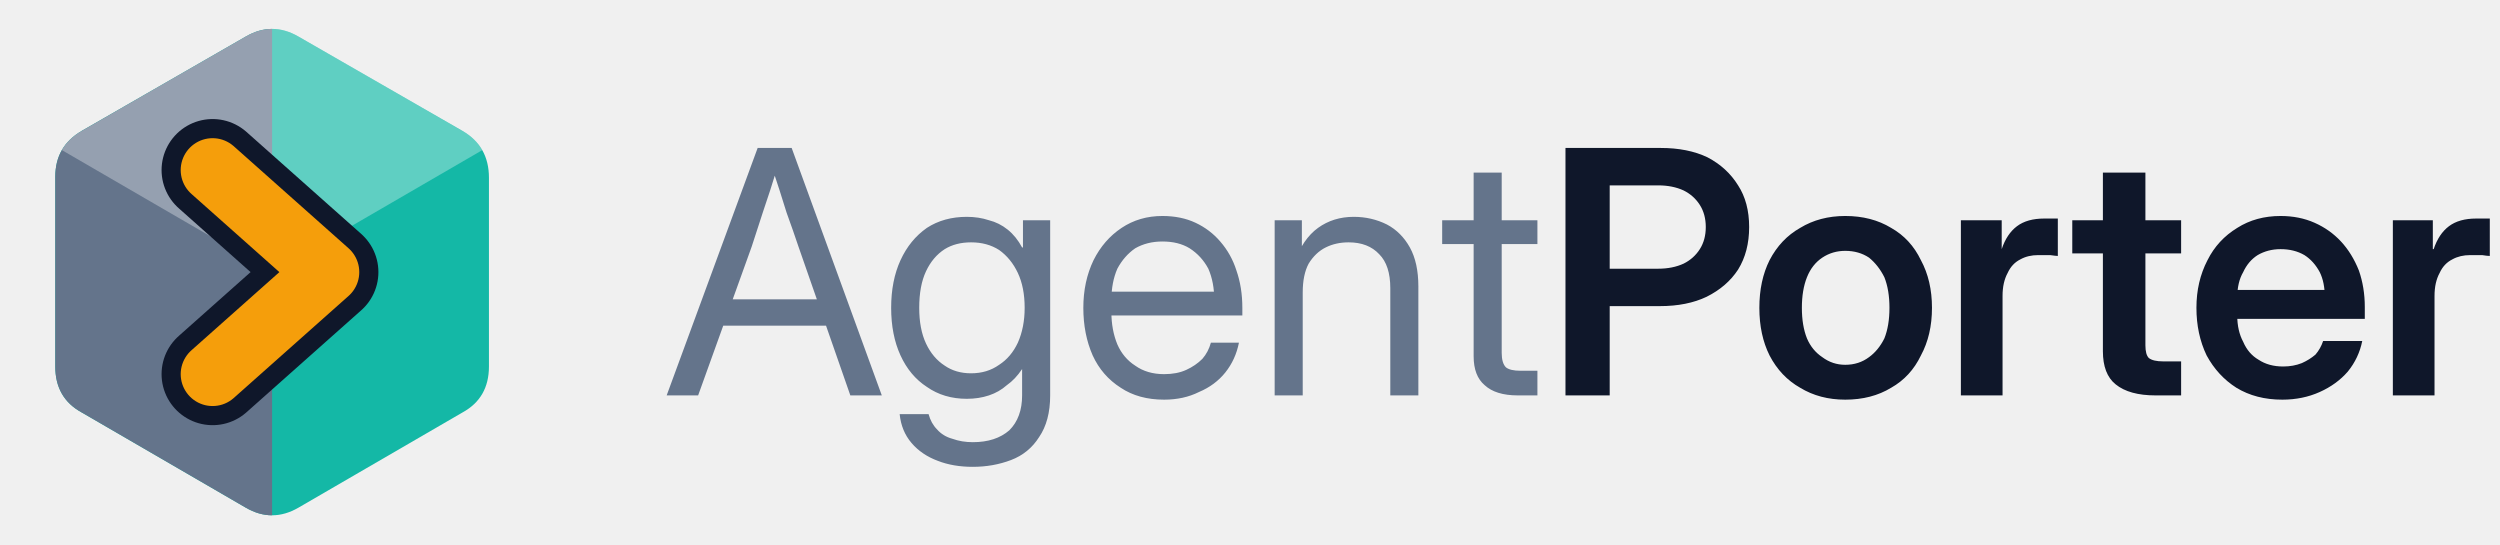
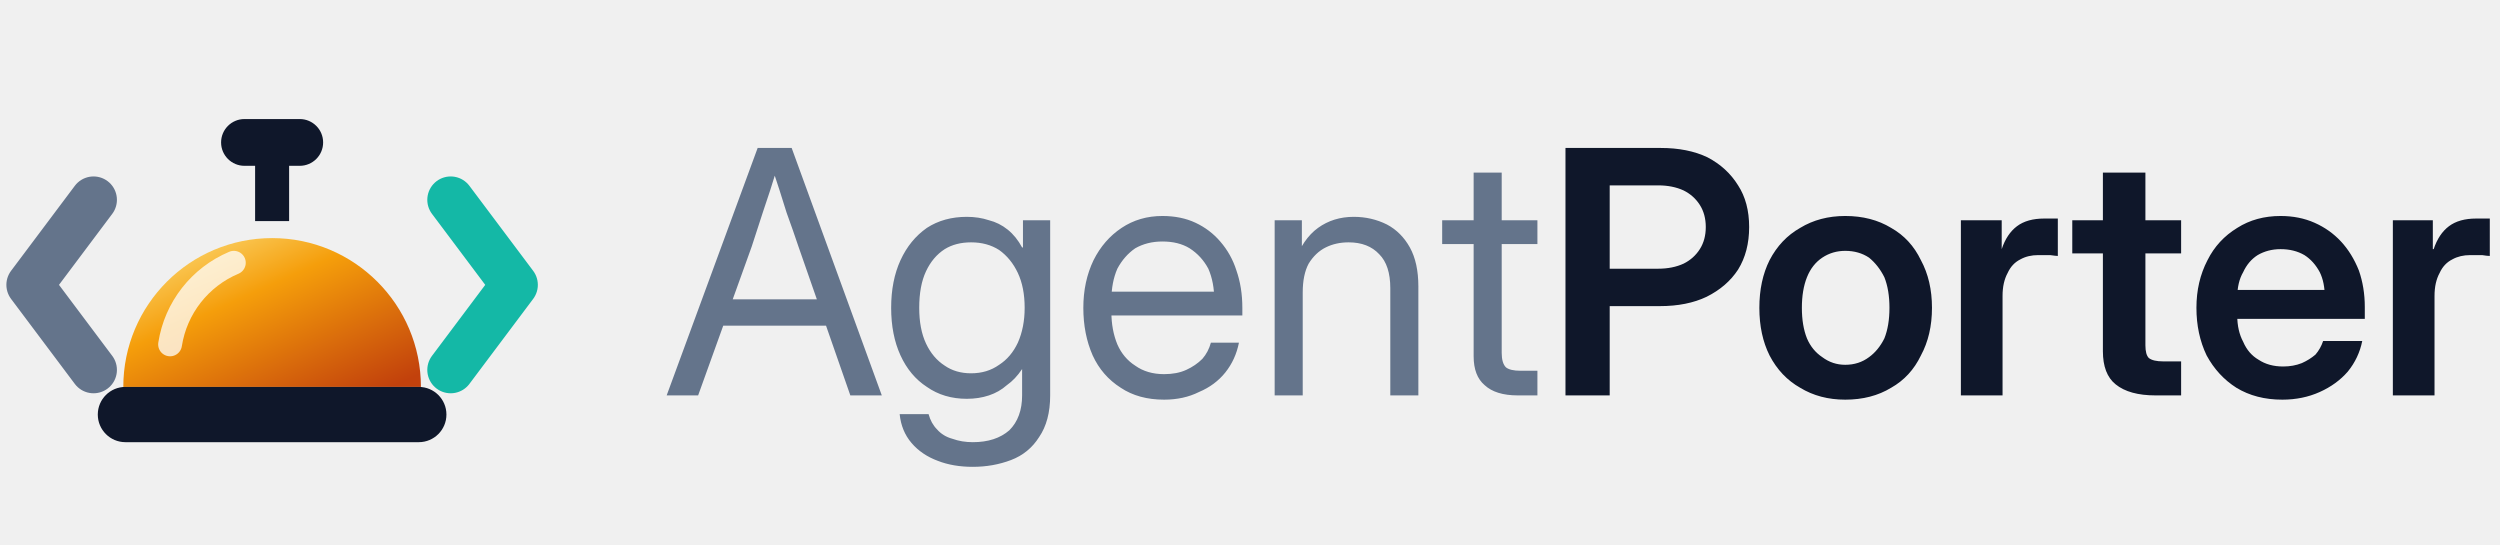
<svg xmlns="http://www.w3.org/2000/svg" viewBox="0 0 294 64" width="294" height="64" role="img" aria-labelledby="t">
-   <clipPath id="lh">
-     <path d="M28.9 4.3Q32 2.5 35.1 4.3L54.4 15.4Q57.5 17.2 57.5 20.9L57.5 43.1Q57.5 46.8 54.4 48.5L35.1 59.7Q32 61.5 28.9 59.7L9.6 48.5Q6.5 46.8 6.5 43.1L6.5 20.8Q6.5 17.2 9.6 15.4Z" />
-   </clipPath>
-   <g clip-path="url(#lh)">
-     <path fill="#14B8A6" d="M0 0h64v64H0z" />
-     <path fill="#64748B" d="M0 0h32v64H0z" />
-     <path fill="#fff" fill-opacity=".32" d="M32 2.5L57.5 17.2 32 32 6.5 17.2Z" />
+   <defs>
+     <linearGradient id="ll" x1="0" y1="0" x2=".9" y2="1">
+       <stop offset="0" stop-color="#FDE68A" />
+       <stop offset=".42" stop-color="#F59E0B" />
+       <stop offset="1" stop-color="#C2410C" />
+     </linearGradient>
+   </defs>
+   <g fill="none" stroke-linecap="round" stroke-linejoin="round" stroke-width="5.5">
+     <path stroke="#64748B" d="M11 23.5 3.5 33.5 11 43.5" />
+     <path stroke="#14B8A6" d="M53 23.5 60.5 33.5 53 43.5" />
  </g>
-   <g fill="none" stroke-linecap="round" stroke-linejoin="round">
-     <path stroke="#0F172A" stroke-width="12" d="M25 20 38.5 32 25 44" />
-     <path stroke="#F59E0B" stroke-width="7.5" d="M25 20 38.5 32 25 44" />
-   </g>
+   <path fill="#0F172A" d="M30 18h4v8h-4z" />
+   <rect x="26" y="14" width="12" height="5.5" rx="2.75" fill="#0F172A" />
+   <path d="M14.5 45.5a17.5 17.5 0 0 1 35 0z" fill="url(#ll)" />
+   <path d="M20 40.5a12.5 12.5 0 0 1 7.5-9.6" fill="none" stroke="#fff" stroke-opacity=".75" stroke-width="2.8" stroke-linecap="round" />
+   <rect x="11.5" y="45.5" width="41" height="6.5" rx="3.25" fill="#0F172A" />
  <g transform="translate(78 46.5)">
    <path fill="#64748B" d="m.4 0l10.7-29.1h4l10.6 29.1h-3.7l-6.1-17.5q-.6-1.8-1.4-4-.7-2.3-1.9-5.9h1q-1.1 3.6-1.9 5.9-.7 2.2-1.3 4l-6.3 17.5zm5.5-8.2v-3.1h14.3v3.1zm30.5 16.6q-2.3 0-4.1-.7-1.9-.7-3.1-2.1-1.2-1.4-1.4-3.4h3.4q.3 1.1 1 1.8.7.8 1.8 1.1 1.1.4 2.4.4 2.7 0 4.3-1.4 1.5-1.5 1.5-4.1v-3.1q-.8 1.2-1.8 1.9-.9.8-2.1 1.2-1.2.4-2.6.4-2.7 0-4.7-1.4-2-1.3-3.1-3.7-1.1-2.4-1.1-5.6 0-3.2 1.1-5.6 1.1-2.4 3.1-3.8 2-1.3 4.7-1.3 1.4 0 2.6.4 1.2.3 2.2 1.1 1 .8 1.7 2.1h.1v-3.2h3.2v20.6q0 3-1.3 4.9-1.2 1.9-3.3 2.7-2.1.8-4.5.8zm-.2-11q1.9 0 3.3-1 1.4-.9 2.2-2.6.8-1.8.8-4.1 0-2.4-.8-4.1-.8-1.7-2.2-2.7-1.4-.9-3.3-.9-1.8 0-3.1.8-1.4.9-2.2 2.6-.8 1.7-.8 4.3 0 2.5.8 4.2.8 1.7 2.2 2.6 1.3.9 3.1.9zm22.7 3.1q-3 0-5.1-1.4-2.2-1.4-3.3-3.8-1.1-2.5-1.1-5.6 0-3.1 1.2-5.6 1.2-2.4 3.3-3.8 2.1-1.4 4.8-1.4 2.2 0 3.9.8 1.7.8 2.9 2.2 1.3 1.5 1.9 3.4.7 2 .7 4.4v.9h-17v-2.8h15.1l-1.4 1q0-2.1-.7-3.7-.8-1.5-2.2-2.4-1.3-.8-3.2-.8-1.8 0-3.2.8-1.3.9-2.1 2.4-.7 1.6-.7 3.7v1.4q0 2.1.7 3.8.7 1.6 2.1 2.5 1.4 1 3.4 1 1.5 0 2.6-.5 1.1-.5 1.9-1.3.7-.8 1-1.9h3.3q-.4 2-1.6 3.5-1.2 1.5-3.1 2.3-1.8.9-4.1.9zm16.3-12.6v12.1h-3.3v-20.6h3.2v5h-.9q1-2.8 2.8-4.1 1.8-1.3 4.2-1.3 2.1 0 3.9.9 1.7.9 2.7 2.7 1 1.8 1 4.6v12.8h-3.3v-12.6q0-2.7-1.3-4-1.3-1.4-3.6-1.4-1.5 0-2.7.6-1.2.6-2 1.9-.7 1.3-.7 3.4zm27.6-8.5v2.8h-11.2v-2.8zm-7.5-5.6h3.3v21.2q0 1.2.5 1.7.5.4 1.7.4.5 0 1 0 .5 0 1 0v2.9q-.6 0-1.2 0-.6 0-1.1 0-2.6 0-3.9-1.2-1.3-1.1-1.3-3.4z" />
    <path fill="#0F172A" d="m106.1 0v-29.1h11.2q3.2 0 5.5 1.1 2.3 1.2 3.6 3.3 1.3 2 1.3 4.9 0 2.9-1.3 5-1.3 2-3.7 3.2-2.3 1.1-5.5 1.1h-8.3v-4.4h8.1q1.7 0 3-.6 1.2-.6 1.9-1.7.7-1.1.7-2.6 0-1.5-.7-2.6-.7-1.1-1.9-1.7-1.3-.6-3-.6h-5.7v24.7zm32.9.5q-3 0-5.3-1.4-2.3-1.3-3.6-3.8-1.2-2.4-1.2-5.6 0-3.2 1.2-5.6 1.3-2.5 3.6-3.8 2.3-1.4 5.3-1.4 3.1 0 5.4 1.4 2.3 1.3 3.5 3.8 1.3 2.4 1.3 5.6 0 3.2-1.3 5.6-1.2 2.5-3.5 3.8-2.3 1.4-5.4 1.4zm0-4.1q1.6 0 2.8-.9 1.1-.8 1.8-2.2.6-1.5.6-3.6 0-2.1-.6-3.6-.7-1.4-1.8-2.3-1.2-.8-2.8-.8-1.5 0-2.7.8-1.2.8-1.8 2.3-.6 1.5-.6 3.6 0 2.1.6 3.6.6 1.4 1.8 2.2 1.2.9 2.7.9zm13.6 3.6v-20.6h4.8v3.4q.6-1.8 1.8-2.7 1.2-.9 3.2-.9.5 0 .9 0 .4 0 .7 0v4.4q-.2 0-.9-.1-.7 0-1.4 0-1.2 0-2.1.5-1 .5-1.5 1.6-.6 1.1-.6 2.7v11.7zm25.9-20.6v3.9h-12.8v-3.9zm-9.2-5.6h5v20.3q0 1.1.4 1.5.5.4 1.7.4.5 0 1.1 0 .6 0 1 0v4q-.5 0-1.4 0-.8 0-1.6 0-3.1 0-4.7-1.3-1.5-1.2-1.5-3.9zm21.1 26.7q-3.1 0-5.4-1.4-2.2-1.4-3.5-3.8-1.2-2.5-1.2-5.6 0-3.1 1.3-5.6 1.2-2.4 3.5-3.8 2.2-1.4 5.1-1.4 2.2 0 4 .8 1.8.8 3.1 2.2 1.3 1.4 2.1 3.4.7 2 .7 4.3v1.4h-17.8v-3.4h15.3l-2.2.9q0-1.8-.6-3-.7-1.3-1.8-2-1.2-.7-2.8-.7-1.5 0-2.7.7-1.1.7-1.7 2-.7 1.2-.7 3v2.1q0 1.8.7 3.1.6 1.4 1.8 2.1 1.2.8 2.9.8 1.2 0 2.2-.4.9-.4 1.6-1 .6-.7.9-1.6h4.6q-.4 2-1.7 3.6-1.3 1.5-3.3 2.4-2 .9-4.4.9zm13-.5v-20.6h4.7v3.4h.1q.6-1.8 1.8-2.7 1.2-.9 3.2-.9.5 0 .9 0 .4 0 .7 0v4.4q-.3 0-.9-.1-.7 0-1.4 0-1.2 0-2.1.5-1 .5-1.5 1.6-.6 1.1-.6 2.7v11.7z" />
  </g>
</svg>
